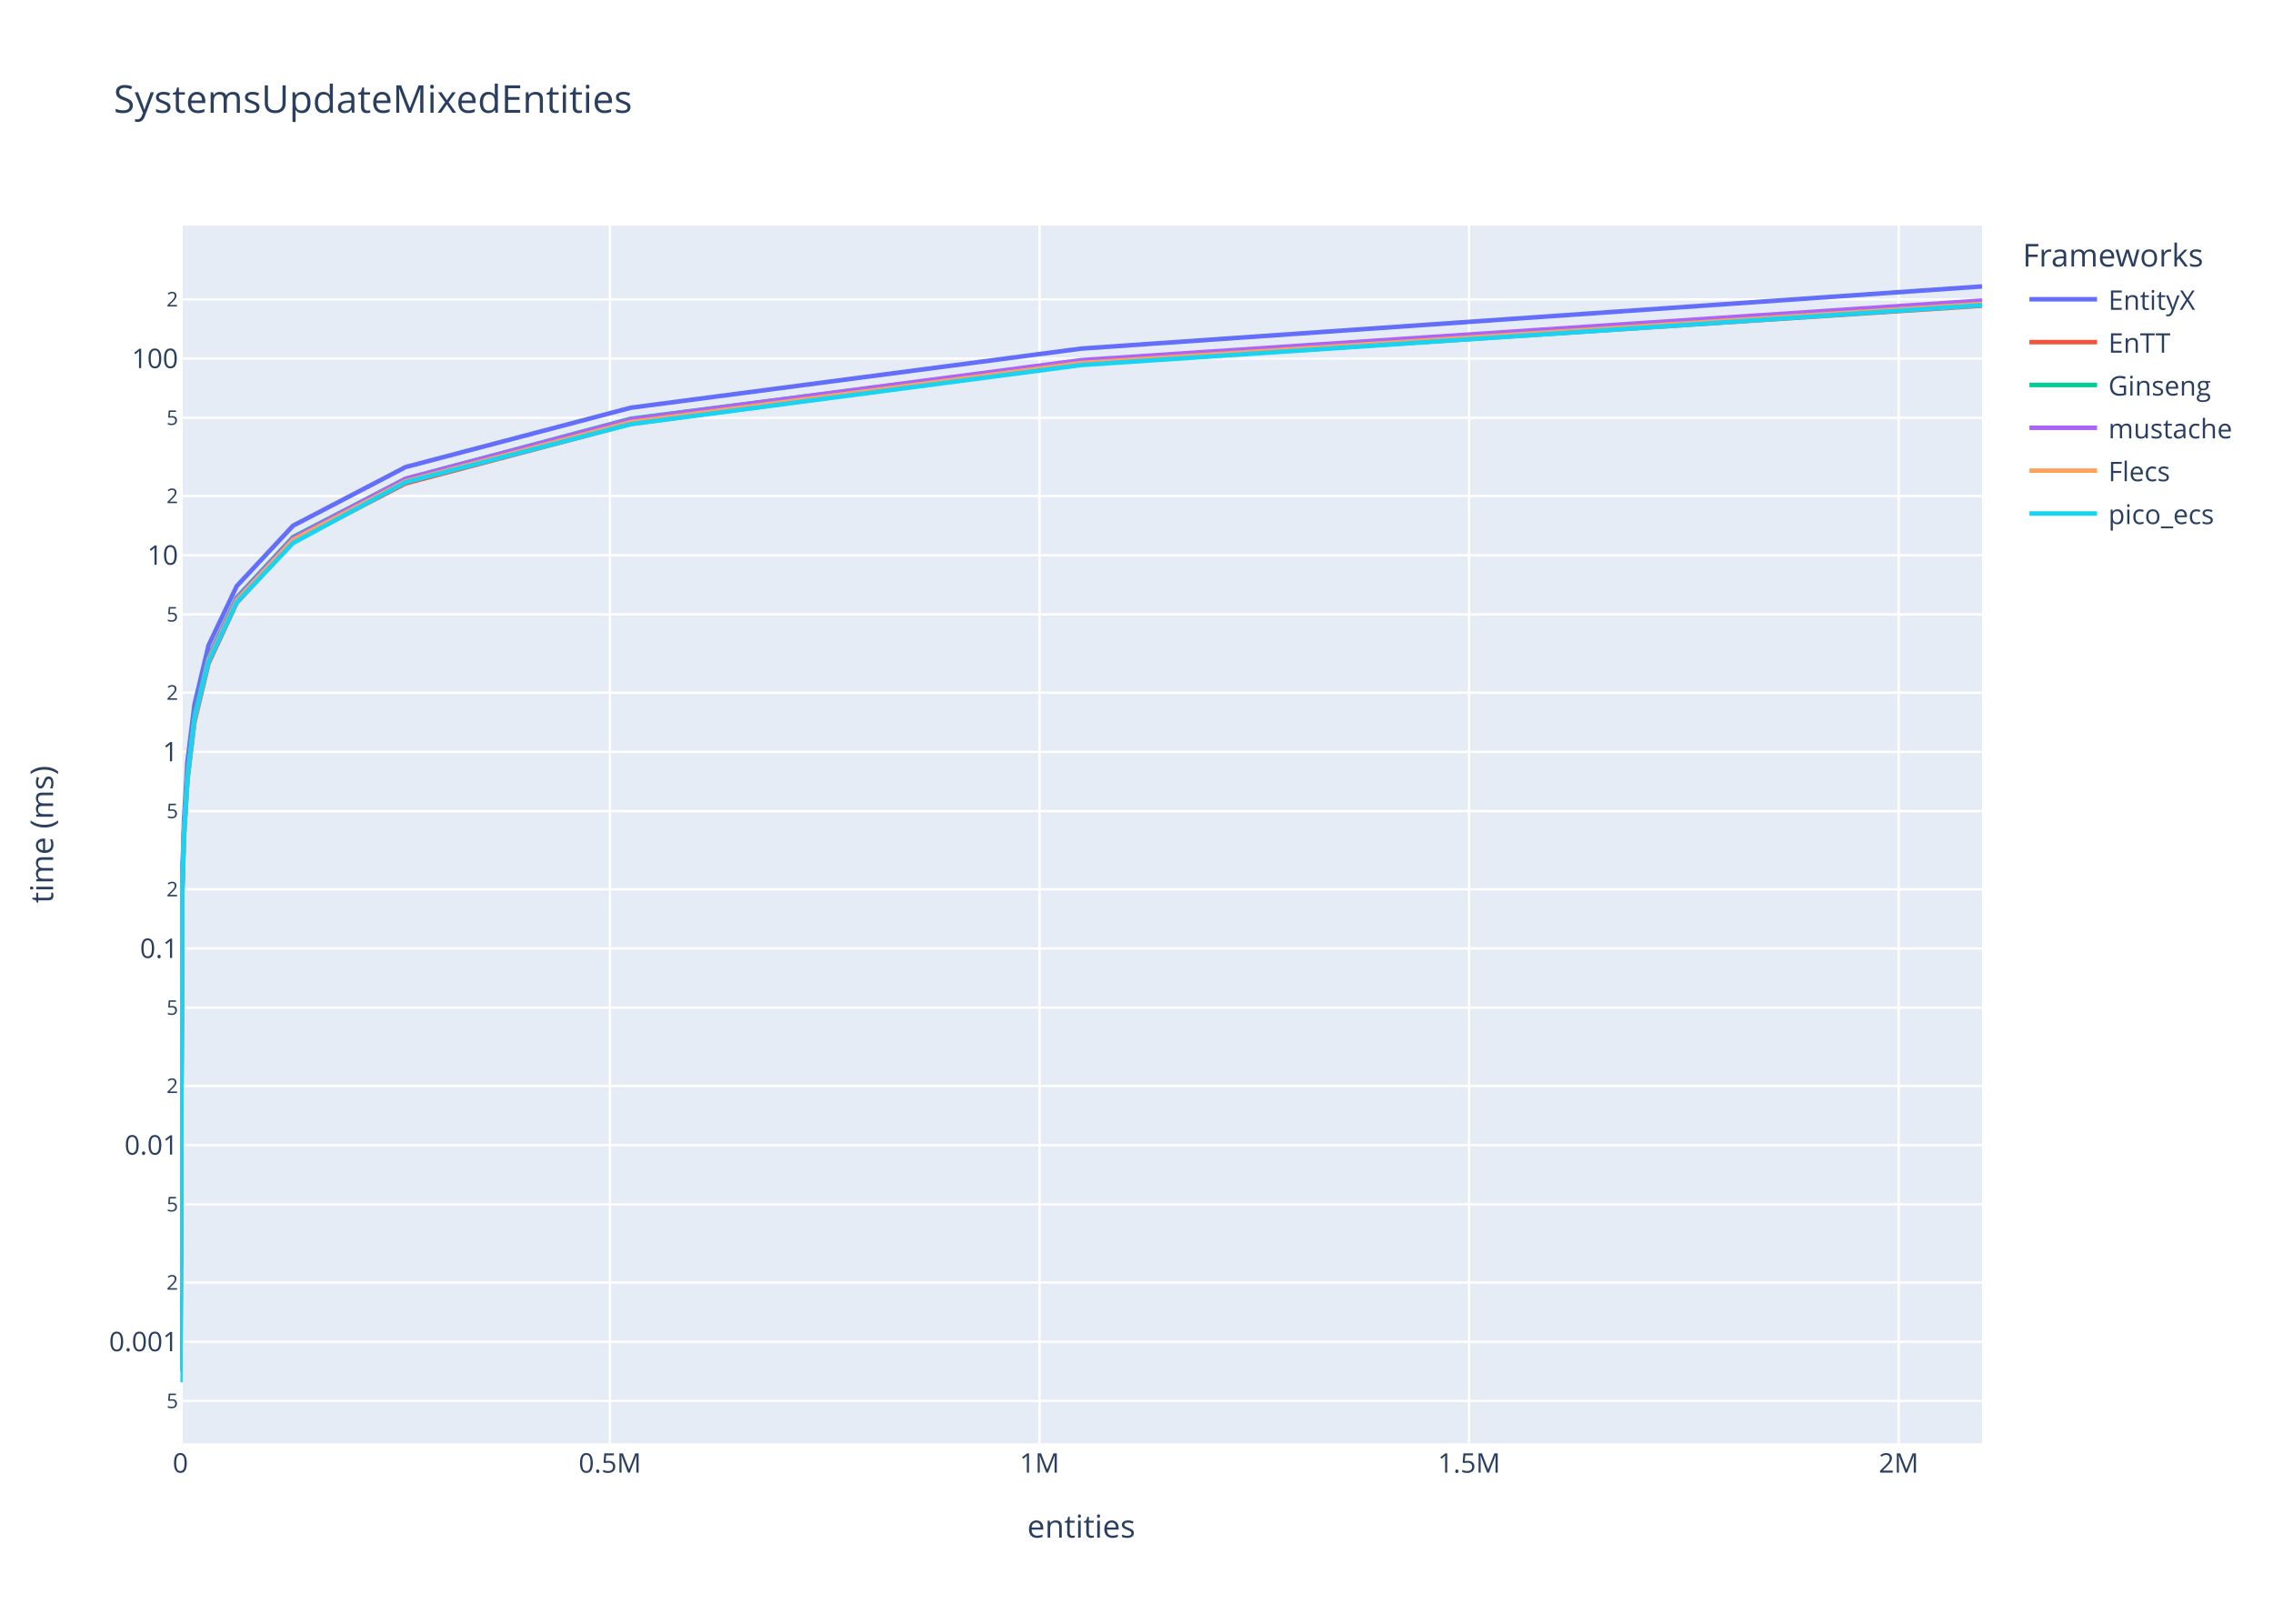
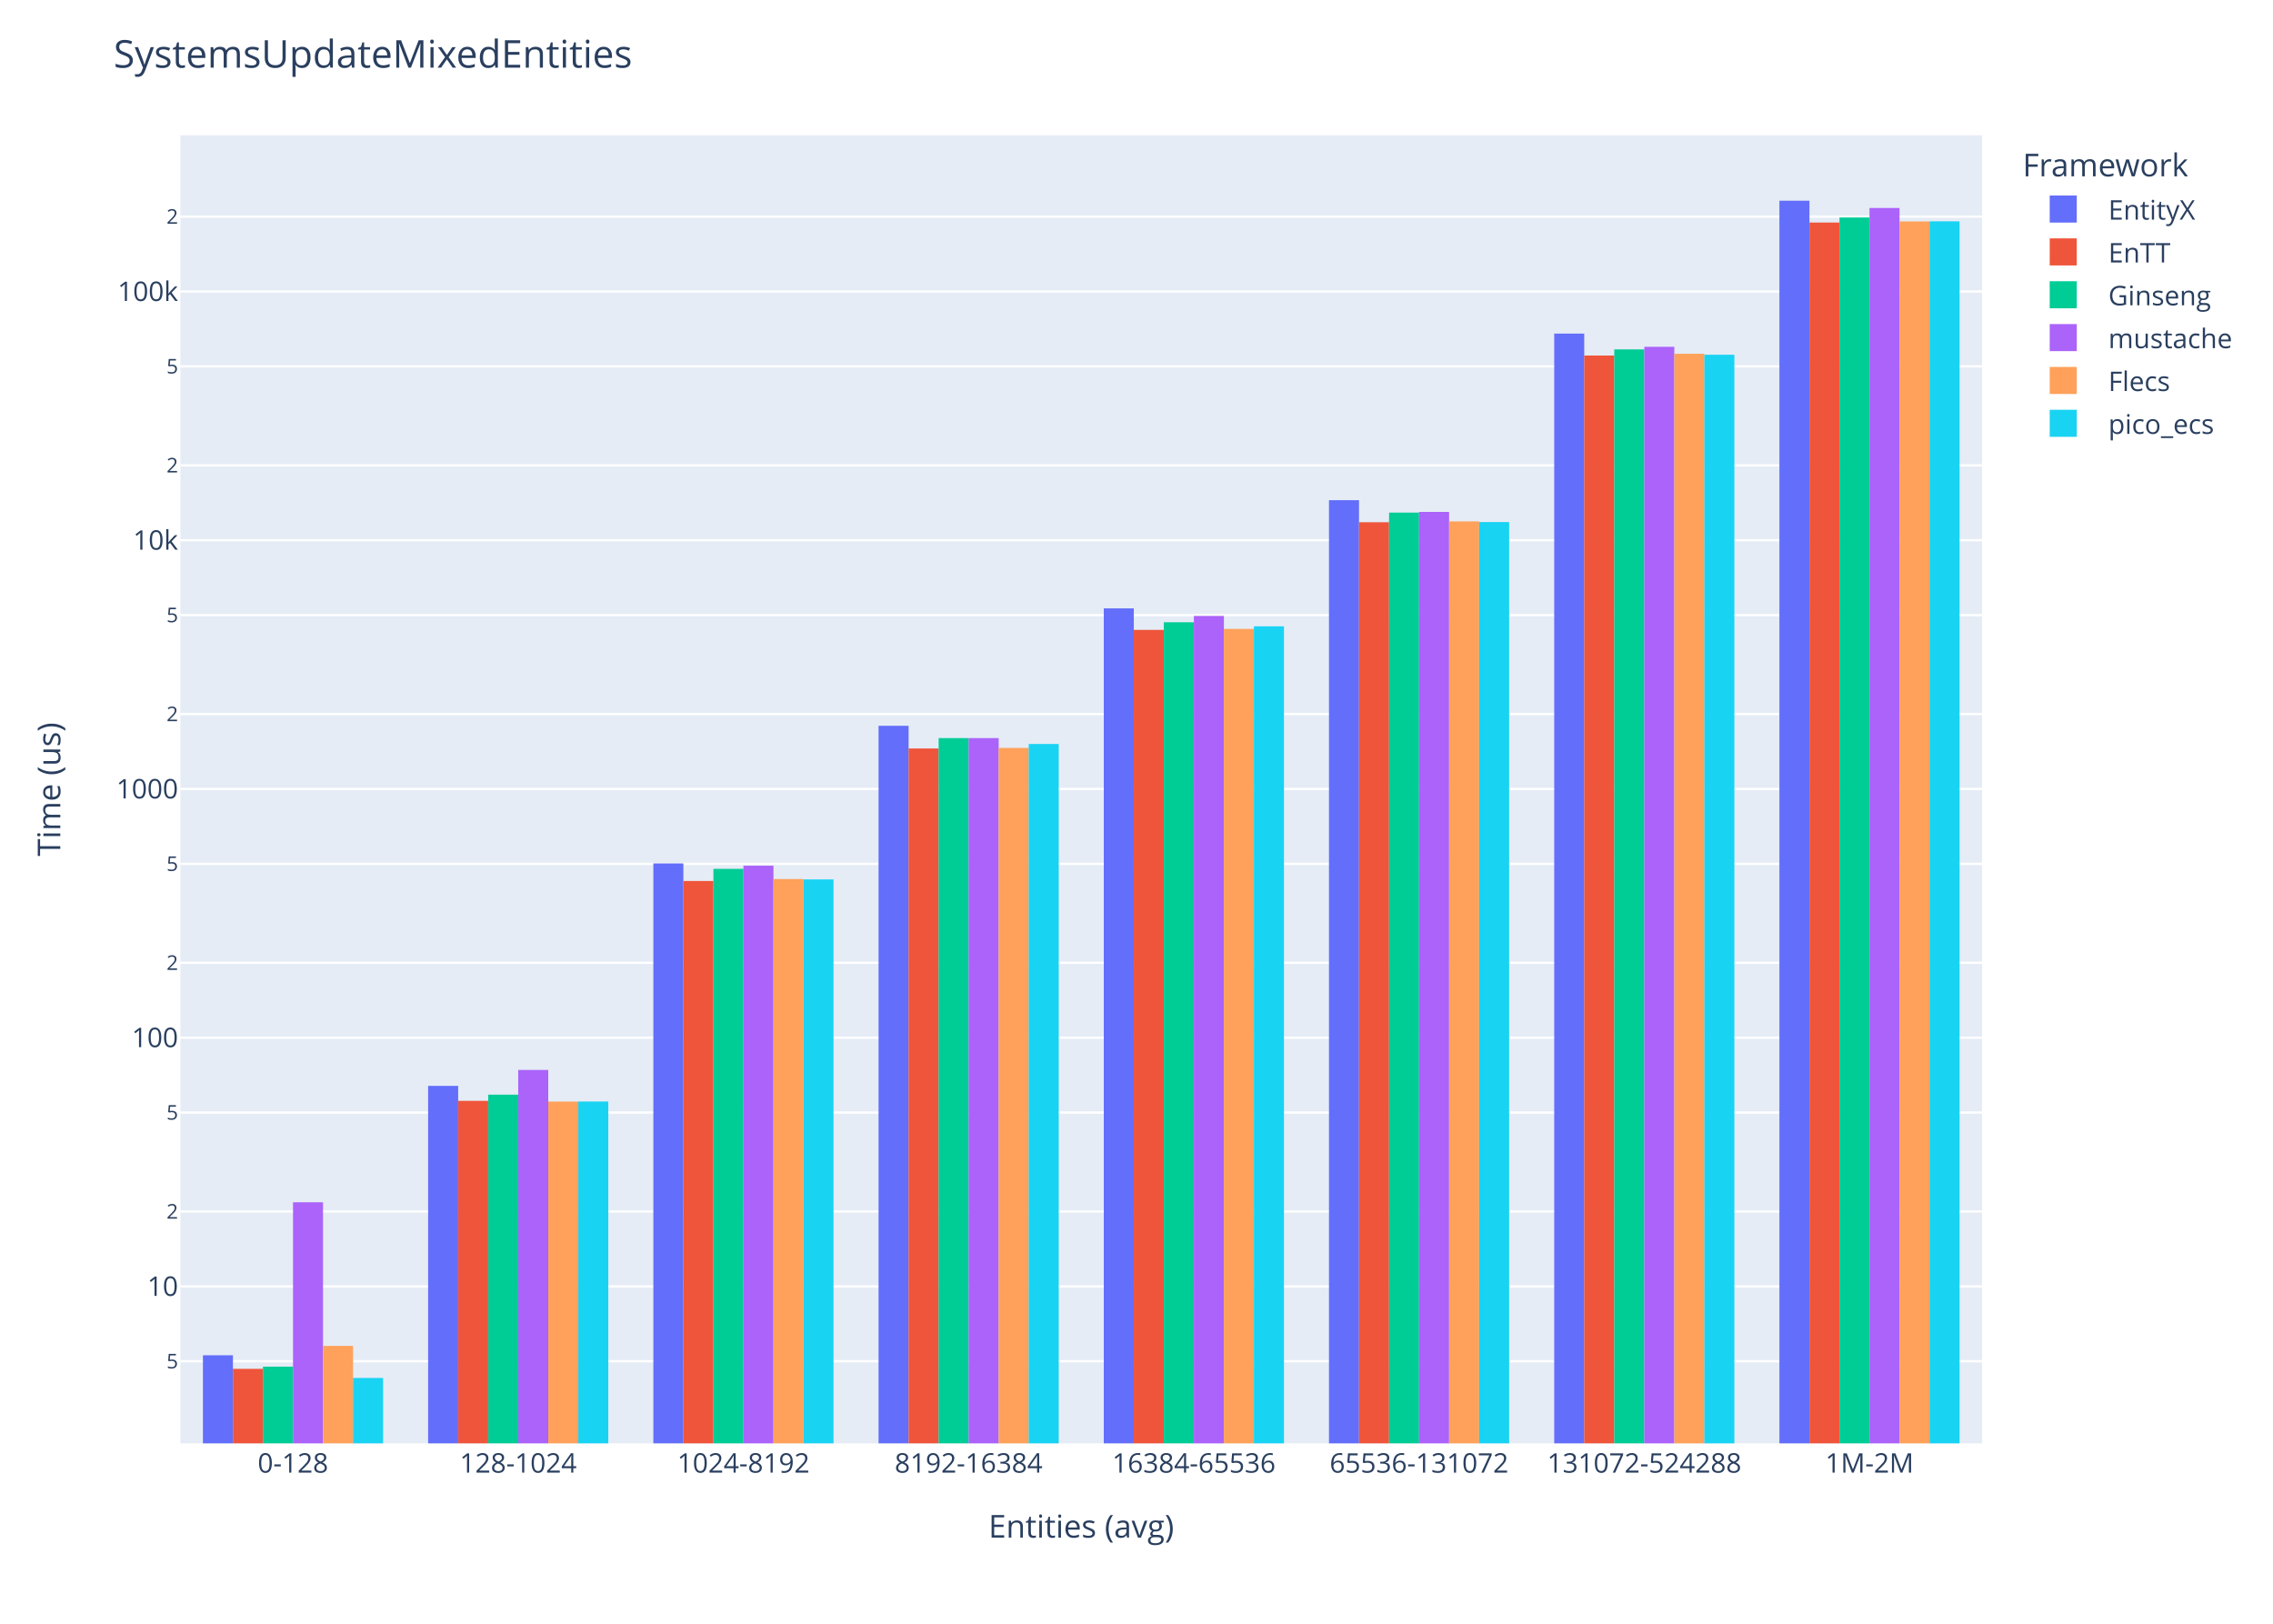
<svg xmlns="http://www.w3.org/2000/svg" class="main-svg" width="1008" height="720" style="" viewBox="0 0 1008 720">
  <rect x="0" y="0" width="1008" height="720" style="fill: rgb(255, 255, 255); fill-opacity: 1;" />
-   <defs id="defs-3a2e60">
+   <defs id="defs-792de7">
    <g class="clips">
-       <clipPath id="clip3a2e60xyplot" class="plotclip">
-         <rect width="799" height="540" />
+       <clipPath id="clip792de7xyplot" class="plotclip">
+         <rect width="799" height="580" />
      </clipPath>
-       <clipPath class="axesclip" id="clip3a2e60x">
+       <clipPath class="axesclip" id="clip792de7x">
        <rect x="80" y="0" width="799" height="720" />
      </clipPath>
-       <clipPath class="axesclip" id="clip3a2e60y">
-         <rect x="0" y="100" width="1008" height="540" />
+       <clipPath class="axesclip" id="clip792de7y">
+         <rect x="0" y="60" width="1008" height="580" />
      </clipPath>
-       <clipPath class="axesclip" id="clip3a2e60xy">
-         <rect x="80" y="100" width="799" height="540" />
+       <clipPath class="axesclip" id="clip792de7xy">
+         <rect x="80" y="60" width="799" height="580" />
      </clipPath>
    </g>
    <g class="gradients" />
    <g class="patterns" />
  </defs>
  <g class="bglayer">
-     <rect class="bg" x="80" y="100" width="799" height="540" style="fill: rgb(229, 236, 246); fill-opacity: 1; stroke-width: 0;" />
+     <rect class="bg" x="80" y="60" width="799" height="580" style="fill: rgb(229, 236, 246); fill-opacity: 1; stroke-width: 0;" />
  </g>
  <g class="layer-below">
    <g class="imagelayer" />
    <g class="shapelayer" />
  </g>
  <g class="cartesianlayer">
    <g class="subplot xy">
      <g class="layer-subplot">
        <g class="shapelayer" />
        <g class="imagelayer" />
      </g>
      <g class="minor-gridlayer">
        <g class="x" />
        <g class="y" />
      </g>
      <g class="gridlayer">
-         <g class="x">
-           <path class="xgrid crisp" transform="translate(270.5,0)" d="M0,100v540" style="stroke: rgb(255, 255, 255); stroke-opacity: 1; stroke-width: 1px;" />
-           <path class="xgrid crisp" transform="translate(460.99,0)" d="M0,100v540" style="stroke: rgb(255, 255, 255); stroke-opacity: 1; stroke-width: 1px;" />
-           <path class="xgrid crisp" transform="translate(651.49,0)" d="M0,100v540" style="stroke: rgb(255, 255, 255); stroke-opacity: 1; stroke-width: 1px;" />
-           <path class="xgrid crisp" transform="translate(841.99,0)" d="M0,100v540" style="stroke: rgb(255, 255, 255); stroke-opacity: 1; stroke-width: 1px;" />
-         </g>
+         <g class="x" />
        <g class="y">
-           <path class="ygrid crisp" transform="translate(0,621.21)" d="M80,0h799" style="stroke: rgb(255, 255, 255); stroke-opacity: 1; stroke-width: 1px;" />
-           <path class="ygrid crisp" transform="translate(0,594.96)" d="M80,0h799" style="stroke: rgb(255, 255, 255); stroke-opacity: 1; stroke-width: 1px;" />
-           <path class="ygrid crisp" transform="translate(0,568.71)" d="M80,0h799" style="stroke: rgb(255, 255, 255); stroke-opacity: 1; stroke-width: 1px;" />
-           <path class="ygrid crisp" transform="translate(0,534.02)" d="M80,0h799" style="stroke: rgb(255, 255, 255); stroke-opacity: 1; stroke-width: 1px;" />
-           <path class="ygrid crisp" transform="translate(0,507.77)" d="M80,0h799" style="stroke: rgb(255, 255, 255); stroke-opacity: 1; stroke-width: 1px;" />
-           <path class="ygrid crisp" transform="translate(0,481.52)" d="M80,0h799" style="stroke: rgb(255, 255, 255); stroke-opacity: 1; stroke-width: 1px;" />
-           <path class="ygrid crisp" transform="translate(0,446.83)" d="M80,0h799" style="stroke: rgb(255, 255, 255); stroke-opacity: 1; stroke-width: 1px;" />
-           <path class="ygrid crisp" transform="translate(0,420.58)" d="M80,0h799" style="stroke: rgb(255, 255, 255); stroke-opacity: 1; stroke-width: 1px;" />
-           <path class="ygrid crisp" transform="translate(0,394.33)" d="M80,0h799" style="stroke: rgb(255, 255, 255); stroke-opacity: 1; stroke-width: 1px;" />
-           <path class="ygrid crisp" transform="translate(0,359.64)" d="M80,0h799" style="stroke: rgb(255, 255, 255); stroke-opacity: 1; stroke-width: 1px;" />
-           <path class="ygrid crisp" transform="translate(0,333.39)" d="M80,0h799" style="stroke: rgb(255, 255, 255); stroke-opacity: 1; stroke-width: 1px;" />
-           <path class="ygrid crisp" transform="translate(0,307.14)" d="M80,0h799" style="stroke: rgb(255, 255, 255); stroke-opacity: 1; stroke-width: 1px;" />
-           <path class="ygrid crisp" transform="translate(0,272.45)" d="M80,0h799" style="stroke: rgb(255, 255, 255); stroke-opacity: 1; stroke-width: 1px;" />
-           <path class="ygrid crisp" transform="translate(0,246.2)" d="M80,0h799" style="stroke: rgb(255, 255, 255); stroke-opacity: 1; stroke-width: 1px;" />
-           <path class="ygrid crisp" transform="translate(0,219.95)" d="M80,0h799" style="stroke: rgb(255, 255, 255); stroke-opacity: 1; stroke-width: 1px;" />
-           <path class="ygrid crisp" transform="translate(0,185.26)" d="M80,0h799" style="stroke: rgb(255, 255, 255); stroke-opacity: 1; stroke-width: 1px;" />
-           <path class="ygrid crisp" transform="translate(0,159.01)" d="M80,0h799" style="stroke: rgb(255, 255, 255); stroke-opacity: 1; stroke-width: 1px;" />
-           <path class="ygrid crisp" transform="translate(0,132.76)" d="M80,0h799" style="stroke: rgb(255, 255, 255); stroke-opacity: 1; stroke-width: 1px;" />
-         </g>
-       </g>
-       <g class="zerolinelayer">
-         <path class="xzl zl crisp" transform="translate(80,0)" d="M0,100v540" style="stroke: rgb(255, 255, 255); stroke-opacity: 1; stroke-width: 2px;" />
-       </g>
+           <path class="ygrid crisp" transform="translate(0,603.61)" d="M80,0h799" style="stroke: rgb(255, 255, 255); stroke-opacity: 1; stroke-width: 1px;" />
+           <path class="ygrid crisp" transform="translate(0,570.41)" d="M80,0h799" style="stroke: rgb(255, 255, 255); stroke-opacity: 1; stroke-width: 1px;" />
+           <path class="ygrid crisp" transform="translate(0,537.21)" d="M80,0h799" style="stroke: rgb(255, 255, 255); stroke-opacity: 1; stroke-width: 1px;" />
+           <path class="ygrid crisp" transform="translate(0,493.32)" d="M80,0h799" style="stroke: rgb(255, 255, 255); stroke-opacity: 1; stroke-width: 1px;" />
+           <path class="ygrid crisp" transform="translate(0,460.12)" d="M80,0h799" style="stroke: rgb(255, 255, 255); stroke-opacity: 1; stroke-width: 1px;" />
+           <path class="ygrid crisp" transform="translate(0,426.92)" d="M80,0h799" style="stroke: rgb(255, 255, 255); stroke-opacity: 1; stroke-width: 1px;" />
+           <path class="ygrid crisp" transform="translate(0,383.04)" d="M80,0h799" style="stroke: rgb(255, 255, 255); stroke-opacity: 1; stroke-width: 1px;" />
+           <path class="ygrid crisp" transform="translate(0,349.84)" d="M80,0h799" style="stroke: rgb(255, 255, 255); stroke-opacity: 1; stroke-width: 1px;" />
+           <path class="ygrid crisp" transform="translate(0,316.64)" d="M80,0h799" style="stroke: rgb(255, 255, 255); stroke-opacity: 1; stroke-width: 1px;" />
+           <path class="ygrid crisp" transform="translate(0,272.75)" d="M80,0h799" style="stroke: rgb(255, 255, 255); stroke-opacity: 1; stroke-width: 1px;" />
+           <path class="ygrid crisp" transform="translate(0,239.55)" d="M80,0h799" style="stroke: rgb(255, 255, 255); stroke-opacity: 1; stroke-width: 1px;" />
+           <path class="ygrid crisp" transform="translate(0,206.35)" d="M80,0h799" style="stroke: rgb(255, 255, 255); stroke-opacity: 1; stroke-width: 1px;" />
+           <path class="ygrid crisp" transform="translate(0,162.46)" d="M80,0h799" style="stroke: rgb(255, 255, 255); stroke-opacity: 1; stroke-width: 1px;" />
+           <path class="ygrid crisp" transform="translate(0,129.26)" d="M80,0h799" style="stroke: rgb(255, 255, 255); stroke-opacity: 1; stroke-width: 1px;" />
+           <path class="ygrid crisp" transform="translate(0,96.06)" d="M80,0h799" style="stroke: rgb(255, 255, 255); stroke-opacity: 1; stroke-width: 1px;" />
+         </g>
+       </g>
+       <g class="zerolinelayer" />
      <path class="xlines-below" />
      <path class="ylines-below" />
      <g class="overlines-below" />
      <g class="xaxislayer-below" />
      <g class="yaxislayer-below" />
      <g class="overaxes-below" />
-       <g class="plot" transform="translate(80,100)" clip-path="url(#clip3a2e60xyplot)">
-         <g class="scatterlayer mlayer">
-           <g class="trace scatter traceba4c29" style="stroke-miterlimit: 2; opacity: 1;">
-             <g class="fills" />
-             <g class="errorbars" />
-             <g class="lines">
-               <path class="js-line" d="M0,502.8L0.78,290.56L1.56,264.53L3.12,237.81L6.24,212.42L12.48,186.21L24.97,159.91L49.94,133.11L99.88,107.1L199.75,80.79L399.5,54.57L799,27" style="vector-effect: non-scaling-stroke; fill: none; stroke: rgb(99, 110, 250); stroke-opacity: 1; stroke-width: 2px; opacity: 1;" />
-             </g>
-             <g class="points" />
-             <g class="text" />
-           </g>
-           <g class="trace scatter trace1ee775" style="stroke-miterlimit: 2; opacity: 1;">
-             <g class="fills" />
-             <g class="errorbars" />
-             <g class="lines">
-               <path class="js-line" d="M0,508.14L0.78,297.73L1.56,271.53L3.12,246.03L6.24,220.2L12.48,194.17L24.97,167.31L49.94,140.27L99.88,114.35L199.75,87.95L399.5,61.49L799,35.55" style="vector-effect: non-scaling-stroke; fill: none; stroke: rgb(239, 85, 59); stroke-opacity: 1; stroke-width: 2px; opacity: 1;" />
-             </g>
-             <g class="points" />
-             <g class="text" />
-           </g>
-           <g class="trace scatter tracebdab8c" style="stroke-miterlimit: 2; opacity: 1;">
-             <g class="fills" />
-             <g class="errorbars" />
-             <g class="lines">
-               <path class="js-line" d="M0,507.61L0.78,295.12L1.56,269.3L3.12,243.63L6.24,216.74L12.48,191.38L24.97,164.97L49.94,138.14L99.88,112.31L199.75,85.66L399.5,60.13L799,33.76" style="vector-effect: non-scaling-stroke; fill: none; stroke: rgb(0, 204, 150); stroke-opacity: 1; stroke-width: 2px; opacity: 1;" />
-             </g>
-             <g class="points" />
-             <g class="text" />
-           </g>
-           <g class="trace scatter traceba6345" style="stroke-miterlimit: 2; opacity: 1;">
-             <g class="fills" />
-             <g class="errorbars" />
-             <g class="lines">
-               <path class="js-line" d="M0,389.16L0.78,293.67L1.56,269.28L3.12,243.97L6.24,218.04L12.48,191.93L24.97,165.39L49.94,138.51L99.88,112.28L199.75,85.87L399.5,59.69L799,33.28" style="vector-effect: non-scaling-stroke; fill: none; stroke: rgb(171, 99, 250); stroke-opacity: 1; stroke-width: 2px; opacity: 1;" />
-             </g>
-             <g class="points" />
-             <g class="text" />
-           </g>
-           <g class="trace scatter tracef42630" style="stroke-miterlimit: 2; opacity: 1;">
-             <g class="fills" />
-             <g class="errorbars" />
-             <g class="lines">
-               <path class="js-line" d="M0,473.62L0.78,297.19L1.56,271.18L3.12,245.12L6.24,219.07L12.48,192.63L24.97,166.21L49.94,139.36L99.88,113.41L199.75,87.15L399.5,60.96L799,34.73" style="vector-effect: non-scaling-stroke; fill: none; stroke: rgb(255, 161, 90); stroke-opacity: 1; stroke-width: 2px; opacity: 1;" />
-             </g>
-             <g class="points" />
-             <g class="text" />
-           </g>
-           <g class="trace scatter tracec227ea" style="stroke-miterlimit: 2; opacity: 1;">
-             <g class="fills" />
-             <g class="errorbars" />
-             <g class="lines">
-               <path class="js-line" d="M0,513L0.78,297.2L1.56,271.27L3.12,245.51L6.24,218.79L12.48,193.44L24.97,167.15L49.94,140.81L99.88,113.83L199.75,88.07L399.5,61.86L799,35.33" style="vector-effect: non-scaling-stroke; fill: none; stroke: rgb(25, 211, 243); stroke-opacity: 1; stroke-width: 2px; opacity: 1;" />
-             </g>
-             <g class="points" />
-             <g class="text" />
+       <g class="plot" transform="translate(80,60)" clip-path="url(#clip792de7xyplot)">
+         <g class="barlayer mlayer">
+           <g class="trace bars" style="opacity: 1;">
+             <g class="points">
+               <g class="point">
+                 <path d="M9.99,6090V540.95H23.3V6090Z" style="vector-effect: non-scaling-stroke; opacity: 1; stroke-width: 0px; fill: rgb(99, 110, 250); fill-opacity: 1;" />
+               </g>
+               <g class="point">
+                 <path d="M109.86,6090V421.51H123.18V6090Z" style="vector-effect: non-scaling-stroke; opacity: 1; stroke-width: 0px; fill: rgb(99, 110, 250); fill-opacity: 1;" />
+               </g>
+               <g class="point">
+                 <path d="M209.74,6090V322.86H223.05V6090Z" style="vector-effect: non-scaling-stroke; opacity: 1; stroke-width: 0px; fill: rgb(99, 110, 250); fill-opacity: 1;" />
+               </g>
+               <g class="point">
+                 <path d="M309.61,6090V261.83H322.93V6090Z" style="vector-effect: non-scaling-stroke; opacity: 1; stroke-width: 0px; fill: rgb(99, 110, 250); fill-opacity: 1;" />
+               </g>
+               <g class="point">
+                 <path d="M409.49,6090V209.76H422.8V6090Z" style="vector-effect: non-scaling-stroke; opacity: 1; stroke-width: 0px; fill: rgb(99, 110, 250); fill-opacity: 1;" />
+               </g>
+               <g class="point">
+                 <path d="M509.36,6090V161.8H522.68V6090Z" style="vector-effect: non-scaling-stroke; opacity: 1; stroke-width: 0px; fill: rgb(99, 110, 250); fill-opacity: 1;" />
+               </g>
+               <g class="point">
+                 <path d="M609.24,6090V87.92H622.55V6090Z" style="vector-effect: non-scaling-stroke; opacity: 1; stroke-width: 0px; fill: rgb(99, 110, 250); fill-opacity: 1;" />
+               </g>
+               <g class="point">
+                 <path d="M709.11,6090V29H722.43V6090Z" style="vector-effect: non-scaling-stroke; opacity: 1; stroke-width: 0px; fill: rgb(99, 110, 250); fill-opacity: 1;" />
+               </g>
+             </g>
+           </g>
+           <g class="trace bars" style="opacity: 1;">
+             <g class="points">
+               <g class="point">
+                 <path d="M23.3,6090V546.97H36.62V6090Z" style="vector-effect: non-scaling-stroke; opacity: 1; stroke-width: 0px; fill: rgb(239, 85, 59); fill-opacity: 1;" />
+               </g>
+               <g class="point">
+                 <path d="M123.18,6090V428.13H136.5V6090Z" style="vector-effect: non-scaling-stroke; opacity: 1; stroke-width: 0px; fill: rgb(239, 85, 59); fill-opacity: 1;" />
+               </g>
+               <g class="point">
+                 <path d="M223.05,6090V330.65H236.37V6090Z" style="vector-effect: non-scaling-stroke; opacity: 1; stroke-width: 0px; fill: rgb(239, 85, 59); fill-opacity: 1;" />
+               </g>
+               <g class="point">
+                 <path d="M322.93,6090V271.89H336.25V6090Z" style="vector-effect: non-scaling-stroke; opacity: 1; stroke-width: 0px; fill: rgb(239, 85, 59); fill-opacity: 1;" />
+               </g>
+               <g class="point">
+                 <path d="M422.8,6090V219.3H436.12V6090Z" style="vector-effect: non-scaling-stroke; opacity: 1; stroke-width: 0px; fill: rgb(239, 85, 59); fill-opacity: 1;" />
+               </g>
+               <g class="point">
+                 <path d="M522.68,6090V171.56H536V6090Z" style="vector-effect: non-scaling-stroke; opacity: 1; stroke-width: 0px; fill: rgb(239, 85, 59); fill-opacity: 1;" />
+               </g>
+               <g class="point">
+                 <path d="M622.55,6090V97.66H635.87V6090Z" style="vector-effect: non-scaling-stroke; opacity: 1; stroke-width: 0px; fill: rgb(239, 85, 59); fill-opacity: 1;" />
+               </g>
+               <g class="point">
+                 <path d="M722.43,6090V38.69H735.75V6090Z" style="vector-effect: non-scaling-stroke; opacity: 1; stroke-width: 0px; fill: rgb(239, 85, 59); fill-opacity: 1;" />
+               </g>
+             </g>
+           </g>
+           <g class="trace bars" style="opacity: 1;">
+             <g class="points">
+               <g class="point">
+                 <path d="M36.62,6090V546H49.94V6090Z" style="vector-effect: non-scaling-stroke; opacity: 1; stroke-width: 0px; fill: rgb(0, 204, 150); fill-opacity: 1;" />
+               </g>
+               <g class="point">
+                 <path d="M136.5,6090V425.39H149.81V6090Z" style="vector-effect: non-scaling-stroke; opacity: 1; stroke-width: 0px; fill: rgb(0, 204, 150); fill-opacity: 1;" />
+               </g>
+               <g class="point">
+                 <path d="M236.37,6090V325.26H249.69V6090Z" style="vector-effect: non-scaling-stroke; opacity: 1; stroke-width: 0px; fill: rgb(0, 204, 150); fill-opacity: 1;" />
+               </g>
+               <g class="point">
+                 <path d="M336.25,6090V267.28H349.56V6090Z" style="vector-effect: non-scaling-stroke; opacity: 1; stroke-width: 0px; fill: rgb(0, 204, 150); fill-opacity: 1;" />
+               </g>
+               <g class="point">
+                 <path d="M436.12,6090V215.92H449.44V6090Z" style="vector-effect: non-scaling-stroke; opacity: 1; stroke-width: 0px; fill: rgb(0, 204, 150); fill-opacity: 1;" />
+               </g>
+               <g class="point">
+                 <path d="M536,6090V167.29H549.31V6090Z" style="vector-effect: non-scaling-stroke; opacity: 1; stroke-width: 0px; fill: rgb(0, 204, 150); fill-opacity: 1;" />
+               </g>
+               <g class="point">
+                 <path d="M635.87,6090V94.94H649.19V6090Z" style="vector-effect: non-scaling-stroke; opacity: 1; stroke-width: 0px; fill: rgb(0, 204, 150); fill-opacity: 1;" />
+               </g>
+               <g class="point">
+                 <path d="M735.75,6090V36.44H749.06V6090Z" style="vector-effect: non-scaling-stroke; opacity: 1; stroke-width: 0px; fill: rgb(0, 204, 150); fill-opacity: 1;" />
+               </g>
+             </g>
+           </g>
+           <g class="trace bars" style="opacity: 1;">
+             <g class="points">
+               <g class="point">
+                 <path d="M49.94,6090V473.12H63.25V6090Z" style="vector-effect: non-scaling-stroke; opacity: 1; stroke-width: 0px; fill: rgb(171, 99, 250); fill-opacity: 1;" />
+               </g>
+               <g class="point">
+                 <path d="M149.81,6090V414.43H163.13V6090Z" style="vector-effect: non-scaling-stroke; opacity: 1; stroke-width: 0px; fill: rgb(171, 99, 250); fill-opacity: 1;" />
+               </g>
+               <g class="point">
+                 <path d="M249.69,6090V323.87H263V6090Z" style="vector-effect: non-scaling-stroke; opacity: 1; stroke-width: 0px; fill: rgb(171, 99, 250); fill-opacity: 1;" />
+               </g>
+               <g class="point">
+                 <path d="M349.56,6090V267.28H362.88V6090Z" style="vector-effect: non-scaling-stroke; opacity: 1; stroke-width: 0px; fill: rgb(171, 99, 250); fill-opacity: 1;" />
+               </g>
+               <g class="point">
+                 <path d="M449.44,6090V213.13H462.75V6090Z" style="vector-effect: non-scaling-stroke; opacity: 1; stroke-width: 0px; fill: rgb(171, 99, 250); fill-opacity: 1;" />
+               </g>
+               <g class="point">
+                 <path d="M549.31,6090V167H562.63V6090Z" style="vector-effect: non-scaling-stroke; opacity: 1; stroke-width: 0px; fill: rgb(171, 99, 250); fill-opacity: 1;" />
+               </g>
+               <g class="point">
+                 <path d="M649.19,6090V93.77H662.5V6090Z" style="vector-effect: non-scaling-stroke; opacity: 1; stroke-width: 0px; fill: rgb(171, 99, 250); fill-opacity: 1;" />
+               </g>
+               <g class="point">
+                 <path d="M749.06,6090V32.22H762.38V6090Z" style="vector-effect: non-scaling-stroke; opacity: 1; stroke-width: 0px; fill: rgb(171, 99, 250); fill-opacity: 1;" />
+               </g>
+             </g>
+           </g>
+           <g class="trace bars" style="opacity: 1;">
+             <g class="points">
+               <g class="point">
+                 <path d="M63.25,6090V536.79H76.57V6090Z" style="vector-effect: non-scaling-stroke; opacity: 1; stroke-width: 0px; fill: rgb(255, 161, 90); fill-opacity: 1;" />
+               </g>
+               <g class="point">
+                 <path d="M163.13,6090V428.45H176.45V6090Z" style="vector-effect: non-scaling-stroke; opacity: 1; stroke-width: 0px; fill: rgb(255, 161, 90); fill-opacity: 1;" />
+               </g>
+               <g class="point">
+                 <path d="M263,6090V329.8H276.32V6090Z" style="vector-effect: non-scaling-stroke; opacity: 1; stroke-width: 0px; fill: rgb(255, 161, 90); fill-opacity: 1;" />
+               </g>
+               <g class="point">
+                 <path d="M362.88,6090V271.65H376.2V6090Z" style="vector-effect: non-scaling-stroke; opacity: 1; stroke-width: 0px; fill: rgb(255, 161, 90); fill-opacity: 1;" />
+               </g>
+               <g class="point">
+                 <path d="M462.75,6090V218.88H476.07V6090Z" style="vector-effect: non-scaling-stroke; opacity: 1; stroke-width: 0px; fill: rgb(255, 161, 90); fill-opacity: 1;" />
+               </g>
+               <g class="point">
+                 <path d="M562.63,6090V171.19H575.95V6090Z" style="vector-effect: non-scaling-stroke; opacity: 1; stroke-width: 0px; fill: rgb(255, 161, 90); fill-opacity: 1;" />
+               </g>
+               <g class="point">
+                 <path d="M662.5,6090V96.88H675.82V6090Z" style="vector-effect: non-scaling-stroke; opacity: 1; stroke-width: 0px; fill: rgb(255, 161, 90); fill-opacity: 1;" />
+               </g>
+               <g class="point">
+                 <path d="M762.38,6090V38.2H775.7V6090Z" style="vector-effect: non-scaling-stroke; opacity: 1; stroke-width: 0px; fill: rgb(255, 161, 90); fill-opacity: 1;" />
+               </g>
+             </g>
+           </g>
+           <g class="trace bars" style="opacity: 1;">
+             <g class="points">
+               <g class="point">
+                 <path d="M76.57,6090V551H89.89V6090Z" style="vector-effect: non-scaling-stroke; opacity: 1; stroke-width: 0px; fill: rgb(25, 211, 243); fill-opacity: 1;" />
+               </g>
+               <g class="point">
+                 <path d="M176.45,6090V428.43H189.76V6090Z" style="vector-effect: non-scaling-stroke; opacity: 1; stroke-width: 0px; fill: rgb(25, 211, 243); fill-opacity: 1;" />
+               </g>
+               <g class="point">
+                 <path d="M276.32,6090V329.94H289.64V6090Z" style="vector-effect: non-scaling-stroke; opacity: 1; stroke-width: 0px; fill: rgb(25, 211, 243); fill-opacity: 1;" />
+               </g>
+               <g class="point">
+                 <path d="M376.2,6090V269.91H389.51V6090Z" style="vector-effect: non-scaling-stroke; opacity: 1; stroke-width: 0px; fill: rgb(25, 211, 243); fill-opacity: 1;" />
+               </g>
+               <g class="point">
+                 <path d="M476.07,6090V217.73H489.39V6090Z" style="vector-effect: non-scaling-stroke; opacity: 1; stroke-width: 0px; fill: rgb(25, 211, 243); fill-opacity: 1;" />
+               </g>
+               <g class="point">
+                 <path d="M575.95,6090V171.48H589.26V6090Z" style="vector-effect: non-scaling-stroke; opacity: 1; stroke-width: 0px; fill: rgb(25, 211, 243); fill-opacity: 1;" />
+               </g>
+               <g class="point">
+                 <path d="M675.82,6090V97.31H689.14V6090Z" style="vector-effect: non-scaling-stroke; opacity: 1; stroke-width: 0px; fill: rgb(25, 211, 243); fill-opacity: 1;" />
+               </g>
+               <g class="point">
+                 <path d="M775.7,6090V38.14H789.01V6090Z" style="vector-effect: non-scaling-stroke; opacity: 1; stroke-width: 0px; fill: rgb(25, 211, 243); fill-opacity: 1;" />
+               </g>
+             </g>
          </g>
        </g>
      </g>
      <g class="overplot" />
      <path class="xlines-above crisp" d="M0,0" style="fill: none;" />
      <path class="ylines-above crisp" d="M0,0" style="fill: none;" />
      <g class="overlines-above" />
      <g class="xaxislayer-above">
        <g class="xtick">
-           <text text-anchor="middle" x="0" y="653" transform="translate(80,0)" style="font-family: 'Open Sans', verdana, arial, sans-serif; font-size: 12px; fill: rgb(42, 63, 95); fill-opacity: 1; white-space: pre; opacity: 1;">0</text>
-         </g>
-         <g class="xtick">
-           <text text-anchor="middle" x="0" y="653" style="font-family: 'Open Sans', verdana, arial, sans-serif; font-size: 12px; fill: rgb(42, 63, 95); fill-opacity: 1; white-space: pre; opacity: 1;" transform="translate(270.5,0)">0.5M</text>
-         </g>
-         <g class="xtick">
-           <text text-anchor="middle" x="0" y="653" style="font-family: 'Open Sans', verdana, arial, sans-serif; font-size: 12px; fill: rgb(42, 63, 95); fill-opacity: 1; white-space: pre; opacity: 1;" transform="translate(460.99,0)">1M</text>
-         </g>
-         <g class="xtick">
-           <text text-anchor="middle" x="0" y="653" style="font-family: 'Open Sans', verdana, arial, sans-serif; font-size: 12px; fill: rgb(42, 63, 95); fill-opacity: 1; white-space: pre; opacity: 1;" transform="translate(651.49,0)">1.5M</text>
-         </g>
-         <g class="xtick">
-           <text text-anchor="middle" x="0" y="653" style="font-family: 'Open Sans', verdana, arial, sans-serif; font-size: 12px; fill: rgb(42, 63, 95); fill-opacity: 1; white-space: pre; opacity: 1;" transform="translate(841.99,0)">2M</text>
+           <text text-anchor="middle" x="0" y="653" transform="translate(129.94,0)" style="font-family: 'Open Sans', verdana, arial, sans-serif; font-size: 12px; fill: rgb(42, 63, 95); fill-opacity: 1; white-space: pre; opacity: 1;">0-128</text>
+         </g>
+         <g class="xtick">
+           <text text-anchor="middle" x="0" y="653" transform="translate(229.81,0)" style="font-family: 'Open Sans', verdana, arial, sans-serif; font-size: 12px; fill: rgb(42, 63, 95); fill-opacity: 1; white-space: pre; opacity: 1;">128-1024</text>
+         </g>
+         <g class="xtick">
+           <text text-anchor="middle" x="0" y="653" transform="translate(329.69,0)" style="font-family: 'Open Sans', verdana, arial, sans-serif; font-size: 12px; fill: rgb(42, 63, 95); fill-opacity: 1; white-space: pre; opacity: 1;">1024-8192</text>
+         </g>
+         <g class="xtick">
+           <text text-anchor="middle" x="0" y="653" transform="translate(429.56,0)" style="font-family: 'Open Sans', verdana, arial, sans-serif; font-size: 12px; fill: rgb(42, 63, 95); fill-opacity: 1; white-space: pre; opacity: 1;">8192-16384</text>
+         </g>
+         <g class="xtick">
+           <text text-anchor="middle" x="0" y="653" transform="translate(529.44,0)" style="font-family: 'Open Sans', verdana, arial, sans-serif; font-size: 12px; fill: rgb(42, 63, 95); fill-opacity: 1; white-space: pre; opacity: 1;">16384-65536</text>
+         </g>
+         <g class="xtick">
+           <text text-anchor="middle" x="0" y="653" transform="translate(629.31,0)" style="font-family: 'Open Sans', verdana, arial, sans-serif; font-size: 12px; fill: rgb(42, 63, 95); fill-opacity: 1; white-space: pre; opacity: 1;">65536-131072</text>
+         </g>
+         <g class="xtick">
+           <text text-anchor="middle" x="0" y="653" transform="translate(729.19,0)" style="font-family: 'Open Sans', verdana, arial, sans-serif; font-size: 12px; fill: rgb(42, 63, 95); fill-opacity: 1; white-space: pre; opacity: 1;">131072-524288</text>
+         </g>
+         <g class="xtick">
+           <text text-anchor="middle" x="0" y="653" transform="translate(829.06,0)" style="font-family: 'Open Sans', verdana, arial, sans-serif; font-size: 12px; fill: rgb(42, 63, 95); fill-opacity: 1; white-space: pre; opacity: 1;">1M-2M</text>
        </g>
      </g>
      <g class="yaxislayer-above">
        <g class="ytick">
-           <text text-anchor="end" x="79" y="3.15" transform="translate(0,621.21)" style="font-family: 'Open Sans', verdana, arial, sans-serif; font-size: 9px; fill: rgb(42, 63, 95); fill-opacity: 1; white-space: pre; opacity: 1;">5</text>
-         </g>
-         <g class="ytick">
-           <text text-anchor="end" x="79" y="4.2" style="font-family: 'Open Sans', verdana, arial, sans-serif; font-size: 12px; fill: rgb(42, 63, 95); fill-opacity: 1; white-space: pre; opacity: 1;" transform="translate(0,594.96)">0.001</text>
-         </g>
-         <g class="ytick">
-           <text text-anchor="end" x="79" y="3.15" style="font-family: 'Open Sans', verdana, arial, sans-serif; font-size: 9px; fill: rgb(42, 63, 95); fill-opacity: 1; white-space: pre; opacity: 1;" transform="translate(0,568.71)">2</text>
-         </g>
-         <g class="ytick">
-           <text text-anchor="end" x="79" y="3.15" style="font-family: 'Open Sans', verdana, arial, sans-serif; font-size: 9px; fill: rgb(42, 63, 95); fill-opacity: 1; white-space: pre; opacity: 1;" transform="translate(0,534.02)">5</text>
-         </g>
-         <g class="ytick">
-           <text text-anchor="end" x="79" y="4.2" style="font-family: 'Open Sans', verdana, arial, sans-serif; font-size: 12px; fill: rgb(42, 63, 95); fill-opacity: 1; white-space: pre; opacity: 1;" transform="translate(0,507.77)">0.01</text>
-         </g>
-         <g class="ytick">
-           <text text-anchor="end" x="79" y="3.15" style="font-family: 'Open Sans', verdana, arial, sans-serif; font-size: 9px; fill: rgb(42, 63, 95); fill-opacity: 1; white-space: pre; opacity: 1;" transform="translate(0,481.52)">2</text>
-         </g>
-         <g class="ytick">
-           <text text-anchor="end" x="79" y="3.15" style="font-family: 'Open Sans', verdana, arial, sans-serif; font-size: 9px; fill: rgb(42, 63, 95); fill-opacity: 1; white-space: pre; opacity: 1;" transform="translate(0,446.83)">5</text>
-         </g>
-         <g class="ytick">
-           <text text-anchor="end" x="79" y="4.2" style="font-family: 'Open Sans', verdana, arial, sans-serif; font-size: 12px; fill: rgb(42, 63, 95); fill-opacity: 1; white-space: pre; opacity: 1;" transform="translate(0,420.58)">0.1</text>
-         </g>
-         <g class="ytick">
-           <text text-anchor="end" x="79" y="3.15" style="font-family: 'Open Sans', verdana, arial, sans-serif; font-size: 9px; fill: rgb(42, 63, 95); fill-opacity: 1; white-space: pre; opacity: 1;" transform="translate(0,394.33)">2</text>
-         </g>
-         <g class="ytick">
-           <text text-anchor="end" x="79" y="3.15" style="font-family: 'Open Sans', verdana, arial, sans-serif; font-size: 9px; fill: rgb(42, 63, 95); fill-opacity: 1; white-space: pre; opacity: 1;" transform="translate(0,359.64)">5</text>
-         </g>
-         <g class="ytick">
-           <text text-anchor="end" x="79" y="4.2" style="font-family: 'Open Sans', verdana, arial, sans-serif; font-size: 12px; fill: rgb(42, 63, 95); fill-opacity: 1; white-space: pre; opacity: 1;" transform="translate(0,333.39)">1</text>
-         </g>
-         <g class="ytick">
-           <text text-anchor="end" x="79" y="3.15" style="font-family: 'Open Sans', verdana, arial, sans-serif; font-size: 9px; fill: rgb(42, 63, 95); fill-opacity: 1; white-space: pre; opacity: 1;" transform="translate(0,307.14)">2</text>
-         </g>
-         <g class="ytick">
-           <text text-anchor="end" x="79" y="3.15" style="font-family: 'Open Sans', verdana, arial, sans-serif; font-size: 9px; fill: rgb(42, 63, 95); fill-opacity: 1; white-space: pre; opacity: 1;" transform="translate(0,272.45)">5</text>
-         </g>
-         <g class="ytick">
-           <text text-anchor="end" x="79" y="4.2" style="font-family: 'Open Sans', verdana, arial, sans-serif; font-size: 12px; fill: rgb(42, 63, 95); fill-opacity: 1; white-space: pre; opacity: 1;" transform="translate(0,246.2)">10</text>
-         </g>
-         <g class="ytick">
-           <text text-anchor="end" x="79" y="3.15" style="font-family: 'Open Sans', verdana, arial, sans-serif; font-size: 9px; fill: rgb(42, 63, 95); fill-opacity: 1; white-space: pre; opacity: 1;" transform="translate(0,219.95)">2</text>
-         </g>
-         <g class="ytick">
-           <text text-anchor="end" x="79" y="3.15" style="font-family: 'Open Sans', verdana, arial, sans-serif; font-size: 9px; fill: rgb(42, 63, 95); fill-opacity: 1; white-space: pre; opacity: 1;" transform="translate(0,185.26)">5</text>
-         </g>
-         <g class="ytick">
-           <text text-anchor="end" x="79" y="4.2" style="font-family: 'Open Sans', verdana, arial, sans-serif; font-size: 12px; fill: rgb(42, 63, 95); fill-opacity: 1; white-space: pre; opacity: 1;" transform="translate(0,159.01)">100</text>
-         </g>
-         <g class="ytick">
-           <text text-anchor="end" x="79" y="3.15" style="font-family: 'Open Sans', verdana, arial, sans-serif; font-size: 9px; fill: rgb(42, 63, 95); fill-opacity: 1; white-space: pre; opacity: 1;" transform="translate(0,132.76)">2</text>
+           <text text-anchor="end" x="79" y="3.15" transform="translate(0,603.61)" style="font-family: 'Open Sans', verdana, arial, sans-serif; font-size: 9px; fill: rgb(42, 63, 95); fill-opacity: 1; white-space: pre; opacity: 1;">5</text>
+         </g>
+         <g class="ytick">
+           <text text-anchor="end" x="79" y="4.2" style="font-family: 'Open Sans', verdana, arial, sans-serif; font-size: 12px; fill: rgb(42, 63, 95); fill-opacity: 1; white-space: pre; opacity: 1;" transform="translate(0,570.41)">10</text>
+         </g>
+         <g class="ytick">
+           <text text-anchor="end" x="79" y="3.15" style="font-family: 'Open Sans', verdana, arial, sans-serif; font-size: 9px; fill: rgb(42, 63, 95); fill-opacity: 1; white-space: pre; opacity: 1;" transform="translate(0,537.21)">2</text>
+         </g>
+         <g class="ytick">
+           <text text-anchor="end" x="79" y="3.15" style="font-family: 'Open Sans', verdana, arial, sans-serif; font-size: 9px; fill: rgb(42, 63, 95); fill-opacity: 1; white-space: pre; opacity: 1;" transform="translate(0,493.32)">5</text>
+         </g>
+         <g class="ytick">
+           <text text-anchor="end" x="79" y="4.2" style="font-family: 'Open Sans', verdana, arial, sans-serif; font-size: 12px; fill: rgb(42, 63, 95); fill-opacity: 1; white-space: pre; opacity: 1;" transform="translate(0,460.12)">100</text>
+         </g>
+         <g class="ytick">
+           <text text-anchor="end" x="79" y="3.15" style="font-family: 'Open Sans', verdana, arial, sans-serif; font-size: 9px; fill: rgb(42, 63, 95); fill-opacity: 1; white-space: pre; opacity: 1;" transform="translate(0,426.92)">2</text>
+         </g>
+         <g class="ytick">
+           <text text-anchor="end" x="79" y="3.15" style="font-family: 'Open Sans', verdana, arial, sans-serif; font-size: 9px; fill: rgb(42, 63, 95); fill-opacity: 1; white-space: pre; opacity: 1;" transform="translate(0,383.04)">5</text>
+         </g>
+         <g class="ytick">
+           <text text-anchor="end" x="79" y="4.2" style="font-family: 'Open Sans', verdana, arial, sans-serif; font-size: 12px; fill: rgb(42, 63, 95); fill-opacity: 1; white-space: pre; opacity: 1;" transform="translate(0,349.84)">1000</text>
+         </g>
+         <g class="ytick">
+           <text text-anchor="end" x="79" y="3.15" style="font-family: 'Open Sans', verdana, arial, sans-serif; font-size: 9px; fill: rgb(42, 63, 95); fill-opacity: 1; white-space: pre; opacity: 1;" transform="translate(0,316.64)">2</text>
+         </g>
+         <g class="ytick">
+           <text text-anchor="end" x="79" y="3.15" style="font-family: 'Open Sans', verdana, arial, sans-serif; font-size: 9px; fill: rgb(42, 63, 95); fill-opacity: 1; white-space: pre; opacity: 1;" transform="translate(0,272.75)">5</text>
+         </g>
+         <g class="ytick">
+           <text text-anchor="end" x="79" y="4.2" style="font-family: 'Open Sans', verdana, arial, sans-serif; font-size: 12px; fill: rgb(42, 63, 95); fill-opacity: 1; white-space: pre; opacity: 1;" transform="translate(0,239.55)">10k</text>
+         </g>
+         <g class="ytick">
+           <text text-anchor="end" x="79" y="3.15" style="font-family: 'Open Sans', verdana, arial, sans-serif; font-size: 9px; fill: rgb(42, 63, 95); fill-opacity: 1; white-space: pre; opacity: 1;" transform="translate(0,206.35)">2</text>
+         </g>
+         <g class="ytick">
+           <text text-anchor="end" x="79" y="3.15" style="font-family: 'Open Sans', verdana, arial, sans-serif; font-size: 9px; fill: rgb(42, 63, 95); fill-opacity: 1; white-space: pre; opacity: 1;" transform="translate(0,162.46)">5</text>
+         </g>
+         <g class="ytick">
+           <text text-anchor="end" x="79" y="4.2" style="font-family: 'Open Sans', verdana, arial, sans-serif; font-size: 12px; fill: rgb(42, 63, 95); fill-opacity: 1; white-space: pre; opacity: 1;" transform="translate(0,129.26)">100k</text>
+         </g>
+         <g class="ytick">
+           <text text-anchor="end" x="79" y="3.15" style="font-family: 'Open Sans', verdana, arial, sans-serif; font-size: 9px; fill: rgb(42, 63, 95); fill-opacity: 1; white-space: pre; opacity: 1;" transform="translate(0,96.06)">2</text>
        </g>
      </g>
      <g class="overaxes-above" />
    </g>
  </g>
  <g class="polarlayer" />
  <g class="smithlayer" />
  <g class="ternarylayer" />
  <g class="geolayer" />
  <g class="funnelarealayer" />
  <g class="pielayer" />
  <g class="iciclelayer" />
  <g class="treemaplayer" />
  <g class="sunburstlayer" />
  <g class="glimages" />
-   <defs id="topdefs-3a2e60">
+   <defs id="topdefs-792de7">
    <g class="clips" />
-     <clipPath id="legend3a2e60">
+     <clipPath id="legend792de7">
      <rect width="101" height="143" x="0" y="0" />
    </clipPath>
  </defs>
  <g class="layer-above">
    <g class="imagelayer" />
    <g class="shapelayer" />
  </g>
  <g class="infolayer">
-     <g class="legend" pointer-events="all" transform="translate(894.98,100)">
+     <g class="legend" pointer-events="all" transform="translate(894.98,60)">
      <rect class="bg" shape-rendering="crispEdges" width="101" height="143" x="0" y="0" style="stroke: rgb(68, 68, 68); stroke-opacity: 1; fill: rgb(255, 255, 255); fill-opacity: 1; stroke-width: 0px;" />
-       <g class="scrollbox" transform="" clip-path="url(#legend3a2e60)">
-         <text class="legendtitletext" text-anchor="start" x="2" y="18.2" style="font-family: 'Open Sans', verdana, arial, sans-serif; font-size: 14px; fill: rgb(42, 63, 95); fill-opacity: 1; white-space: pre;">Frameworks</text>
+       <g class="scrollbox" transform="" clip-path="url(#legend792de7)">
+         <text class="legendtitletext" text-anchor="start" x="2" y="18.2" style="font-family: 'Open Sans', verdana, arial, sans-serif; font-size: 14px; fill: rgb(42, 63, 95); fill-opacity: 1; white-space: pre;">Framework</text>
        <g class="groups" transform="">
          <g class="traces" transform="translate(0,32.7)" style="opacity: 1;">
            <text class="legendtext" text-anchor="start" x="40" y="4.68" style="font-family: 'Open Sans', verdana, arial, sans-serif; font-size: 12px; fill: rgb(42, 63, 95); fill-opacity: 1; white-space: pre;">EntityX</text>
            <g class="layers" style="opacity: 1;">
              <g class="legendfill" />
-               <g class="legendlines">
-                 <path class="js-line" d="M5,0h30" style="fill: none; stroke: rgb(99, 110, 250); stroke-opacity: 1; stroke-width: 2px;" />
-               </g>
-               <g class="legendsymbols">
-                 <g class="legendpoints" />
+               <g class="legendlines" />
+               <g class="legendsymbols">
+                 <g class="legendpoints">
+                   <path class="legendundefined" d="M6,6H-6V-6H6Z" transform="translate(20,0)" style="stroke-width: 0px; fill: rgb(99, 110, 250); fill-opacity: 1;" />
+                 </g>
              </g>
            </g>
            <rect class="legendtoggle" x="0" y="-9.5" width="95.25" height="19" style="fill: rgb(0, 0, 0); fill-opacity: 0;" />
          </g>
        </g>
        <g class="groups" transform="">
          <g class="traces" transform="translate(0,51.7)" style="opacity: 1;">
            <text class="legendtext" text-anchor="start" x="40" y="4.68" style="font-family: 'Open Sans', verdana, arial, sans-serif; font-size: 12px; fill: rgb(42, 63, 95); fill-opacity: 1; white-space: pre;">EnTT</text>
            <g class="layers" style="opacity: 1;">
              <g class="legendfill" />
-               <g class="legendlines">
-                 <path class="js-line" d="M5,0h30" style="fill: none; stroke: rgb(239, 85, 59); stroke-opacity: 1; stroke-width: 2px;" />
-               </g>
-               <g class="legendsymbols">
-                 <g class="legendpoints" />
+               <g class="legendlines" />
+               <g class="legendsymbols">
+                 <g class="legendpoints">
+                   <path class="legendundefined" d="M6,6H-6V-6H6Z" transform="translate(20,0)" style="stroke-width: 0px; fill: rgb(239, 85, 59); fill-opacity: 1;" />
+                 </g>
              </g>
            </g>
            <rect class="legendtoggle" x="0" y="-9.5" width="95.25" height="19" style="fill: rgb(0, 0, 0); fill-opacity: 0;" />
          </g>
        </g>
        <g class="groups" transform="">
          <g class="traces" transform="translate(0,70.7)" style="opacity: 1;">
            <text class="legendtext" text-anchor="start" x="40" y="4.68" style="font-family: 'Open Sans', verdana, arial, sans-serif; font-size: 12px; fill: rgb(42, 63, 95); fill-opacity: 1; white-space: pre;">Ginseng</text>
            <g class="layers" style="opacity: 1;">
              <g class="legendfill" />
-               <g class="legendlines">
-                 <path class="js-line" d="M5,0h30" style="fill: none; stroke: rgb(0, 204, 150); stroke-opacity: 1; stroke-width: 2px;" />
-               </g>
-               <g class="legendsymbols">
-                 <g class="legendpoints" />
+               <g class="legendlines" />
+               <g class="legendsymbols">
+                 <g class="legendpoints">
+                   <path class="legendundefined" d="M6,6H-6V-6H6Z" transform="translate(20,0)" style="stroke-width: 0px; fill: rgb(0, 204, 150); fill-opacity: 1;" />
+                 </g>
              </g>
            </g>
            <rect class="legendtoggle" x="0" y="-9.5" width="95.25" height="19" style="fill: rgb(0, 0, 0); fill-opacity: 0;" />
          </g>
        </g>
        <g class="groups" transform="">
          <g class="traces" transform="translate(0,89.7)" style="opacity: 1;">
            <text class="legendtext" text-anchor="start" x="40" y="4.68" style="font-family: 'Open Sans', verdana, arial, sans-serif; font-size: 12px; fill: rgb(42, 63, 95); fill-opacity: 1; white-space: pre;">mustache</text>
            <g class="layers" style="opacity: 1;">
              <g class="legendfill" />
-               <g class="legendlines">
-                 <path class="js-line" d="M5,0h30" style="fill: none; stroke: rgb(171, 99, 250); stroke-opacity: 1; stroke-width: 2px;" />
-               </g>
-               <g class="legendsymbols">
-                 <g class="legendpoints" />
+               <g class="legendlines" />
+               <g class="legendsymbols">
+                 <g class="legendpoints">
+                   <path class="legendundefined" d="M6,6H-6V-6H6Z" transform="translate(20,0)" style="stroke-width: 0px; fill: rgb(171, 99, 250); fill-opacity: 1;" />
+                 </g>
              </g>
            </g>
            <rect class="legendtoggle" x="0" y="-9.5" width="95.25" height="19" style="fill: rgb(0, 0, 0); fill-opacity: 0;" />
          </g>
        </g>
        <g class="groups" transform="">
          <g class="traces" transform="translate(0,108.7)" style="opacity: 1;">
            <text class="legendtext" text-anchor="start" x="40" y="4.68" style="font-family: 'Open Sans', verdana, arial, sans-serif; font-size: 12px; fill: rgb(42, 63, 95); fill-opacity: 1; white-space: pre;">Flecs</text>
            <g class="layers" style="opacity: 1;">
              <g class="legendfill" />
-               <g class="legendlines">
-                 <path class="js-line" d="M5,0h30" style="fill: none; stroke: rgb(255, 161, 90); stroke-opacity: 1; stroke-width: 2px;" />
-               </g>
-               <g class="legendsymbols">
-                 <g class="legendpoints" />
+               <g class="legendlines" />
+               <g class="legendsymbols">
+                 <g class="legendpoints">
+                   <path class="legendundefined" d="M6,6H-6V-6H6Z" transform="translate(20,0)" style="stroke-width: 0px; fill: rgb(255, 161, 90); fill-opacity: 1;" />
+                 </g>
              </g>
            </g>
            <rect class="legendtoggle" x="0" y="-9.5" width="95.25" height="19" style="fill: rgb(0, 0, 0); fill-opacity: 0;" />
          </g>
        </g>
        <g class="groups" transform="">
          <g class="traces" transform="translate(0,127.7)" style="opacity: 1;">
            <text class="legendtext" text-anchor="start" x="40" y="4.68" style="font-family: 'Open Sans', verdana, arial, sans-serif; font-size: 12px; fill: rgb(42, 63, 95); fill-opacity: 1; white-space: pre;">pico_ecs</text>
            <g class="layers" style="opacity: 1;">
              <g class="legendfill" />
-               <g class="legendlines">
-                 <path class="js-line" d="M5,0h30" style="fill: none; stroke: rgb(25, 211, 243); stroke-opacity: 1; stroke-width: 2px;" />
-               </g>
-               <g class="legendsymbols">
-                 <g class="legendpoints" />
+               <g class="legendlines" />
+               <g class="legendsymbols">
+                 <g class="legendpoints">
+                   <path class="legendundefined" d="M6,6H-6V-6H6Z" transform="translate(20,0)" style="stroke-width: 0px; fill: rgb(25, 211, 243); fill-opacity: 1;" />
+                 </g>
              </g>
            </g>
            <rect class="legendtoggle" x="0" y="-9.5" width="95.25" height="19" style="fill: rgb(0, 0, 0); fill-opacity: 0;" />
          </g>
        </g>
      </g>
      <rect class="scrollbar" rx="20" ry="3" width="0" height="0" x="0" y="0" style="fill: rgb(128, 139, 164); fill-opacity: 1;" />
    </g>
    <g class="g-gtitle">
-       <text class="gtitle" x="50.4" y="50" text-anchor="start" dy="0em" style="font-family: 'Open Sans', verdana, arial, sans-serif; font-size: 17px; fill: rgb(42, 63, 95); opacity: 1; font-weight: normal; white-space: pre;">SystemsUpdateMixedEntities</text>
+       <text class="gtitle" x="50.4" y="30" text-anchor="start" dy="0em" style="font-family: 'Open Sans', verdana, arial, sans-serif; font-size: 17px; fill: rgb(42, 63, 95); opacity: 1; font-weight: normal; white-space: pre;">SystemsUpdateMixedEntities</text>
    </g>
    <g class="g-xtitle">
-       <text class="xtitle" x="479.5" y="681.8" text-anchor="middle" style="font-family: 'Open Sans', verdana, arial, sans-serif; font-size: 14px; fill: rgb(42, 63, 95); opacity: 1; font-weight: normal; white-space: pre;">entities</text>
+       <text class="xtitle" x="479.5" y="681.8" text-anchor="middle" style="font-family: 'Open Sans', verdana, arial, sans-serif; font-size: 14px; fill: rgb(42, 63, 95); opacity: 1; font-weight: normal; white-space: pre;">Entities (avg)</text>
    </g>
    <g class="g-ytitle">
-       <text class="ytitle" transform="rotate(-90,23.55938,370)" x="23.559" y="370" text-anchor="middle" style="font-family: 'Open Sans', verdana, arial, sans-serif; font-size: 14px; fill: rgb(42, 63, 95); opacity: 1; font-weight: normal; white-space: pre;">time (ms)</text>
+       <text class="ytitle" transform="rotate(-90,26.74688,350)" x="26.747" y="350" text-anchor="middle" style="font-family: 'Open Sans', verdana, arial, sans-serif; font-size: 14px; fill: rgb(42, 63, 95); opacity: 1; font-weight: normal; white-space: pre;">Time (us)</text>
    </g>
  </g>
</svg>
